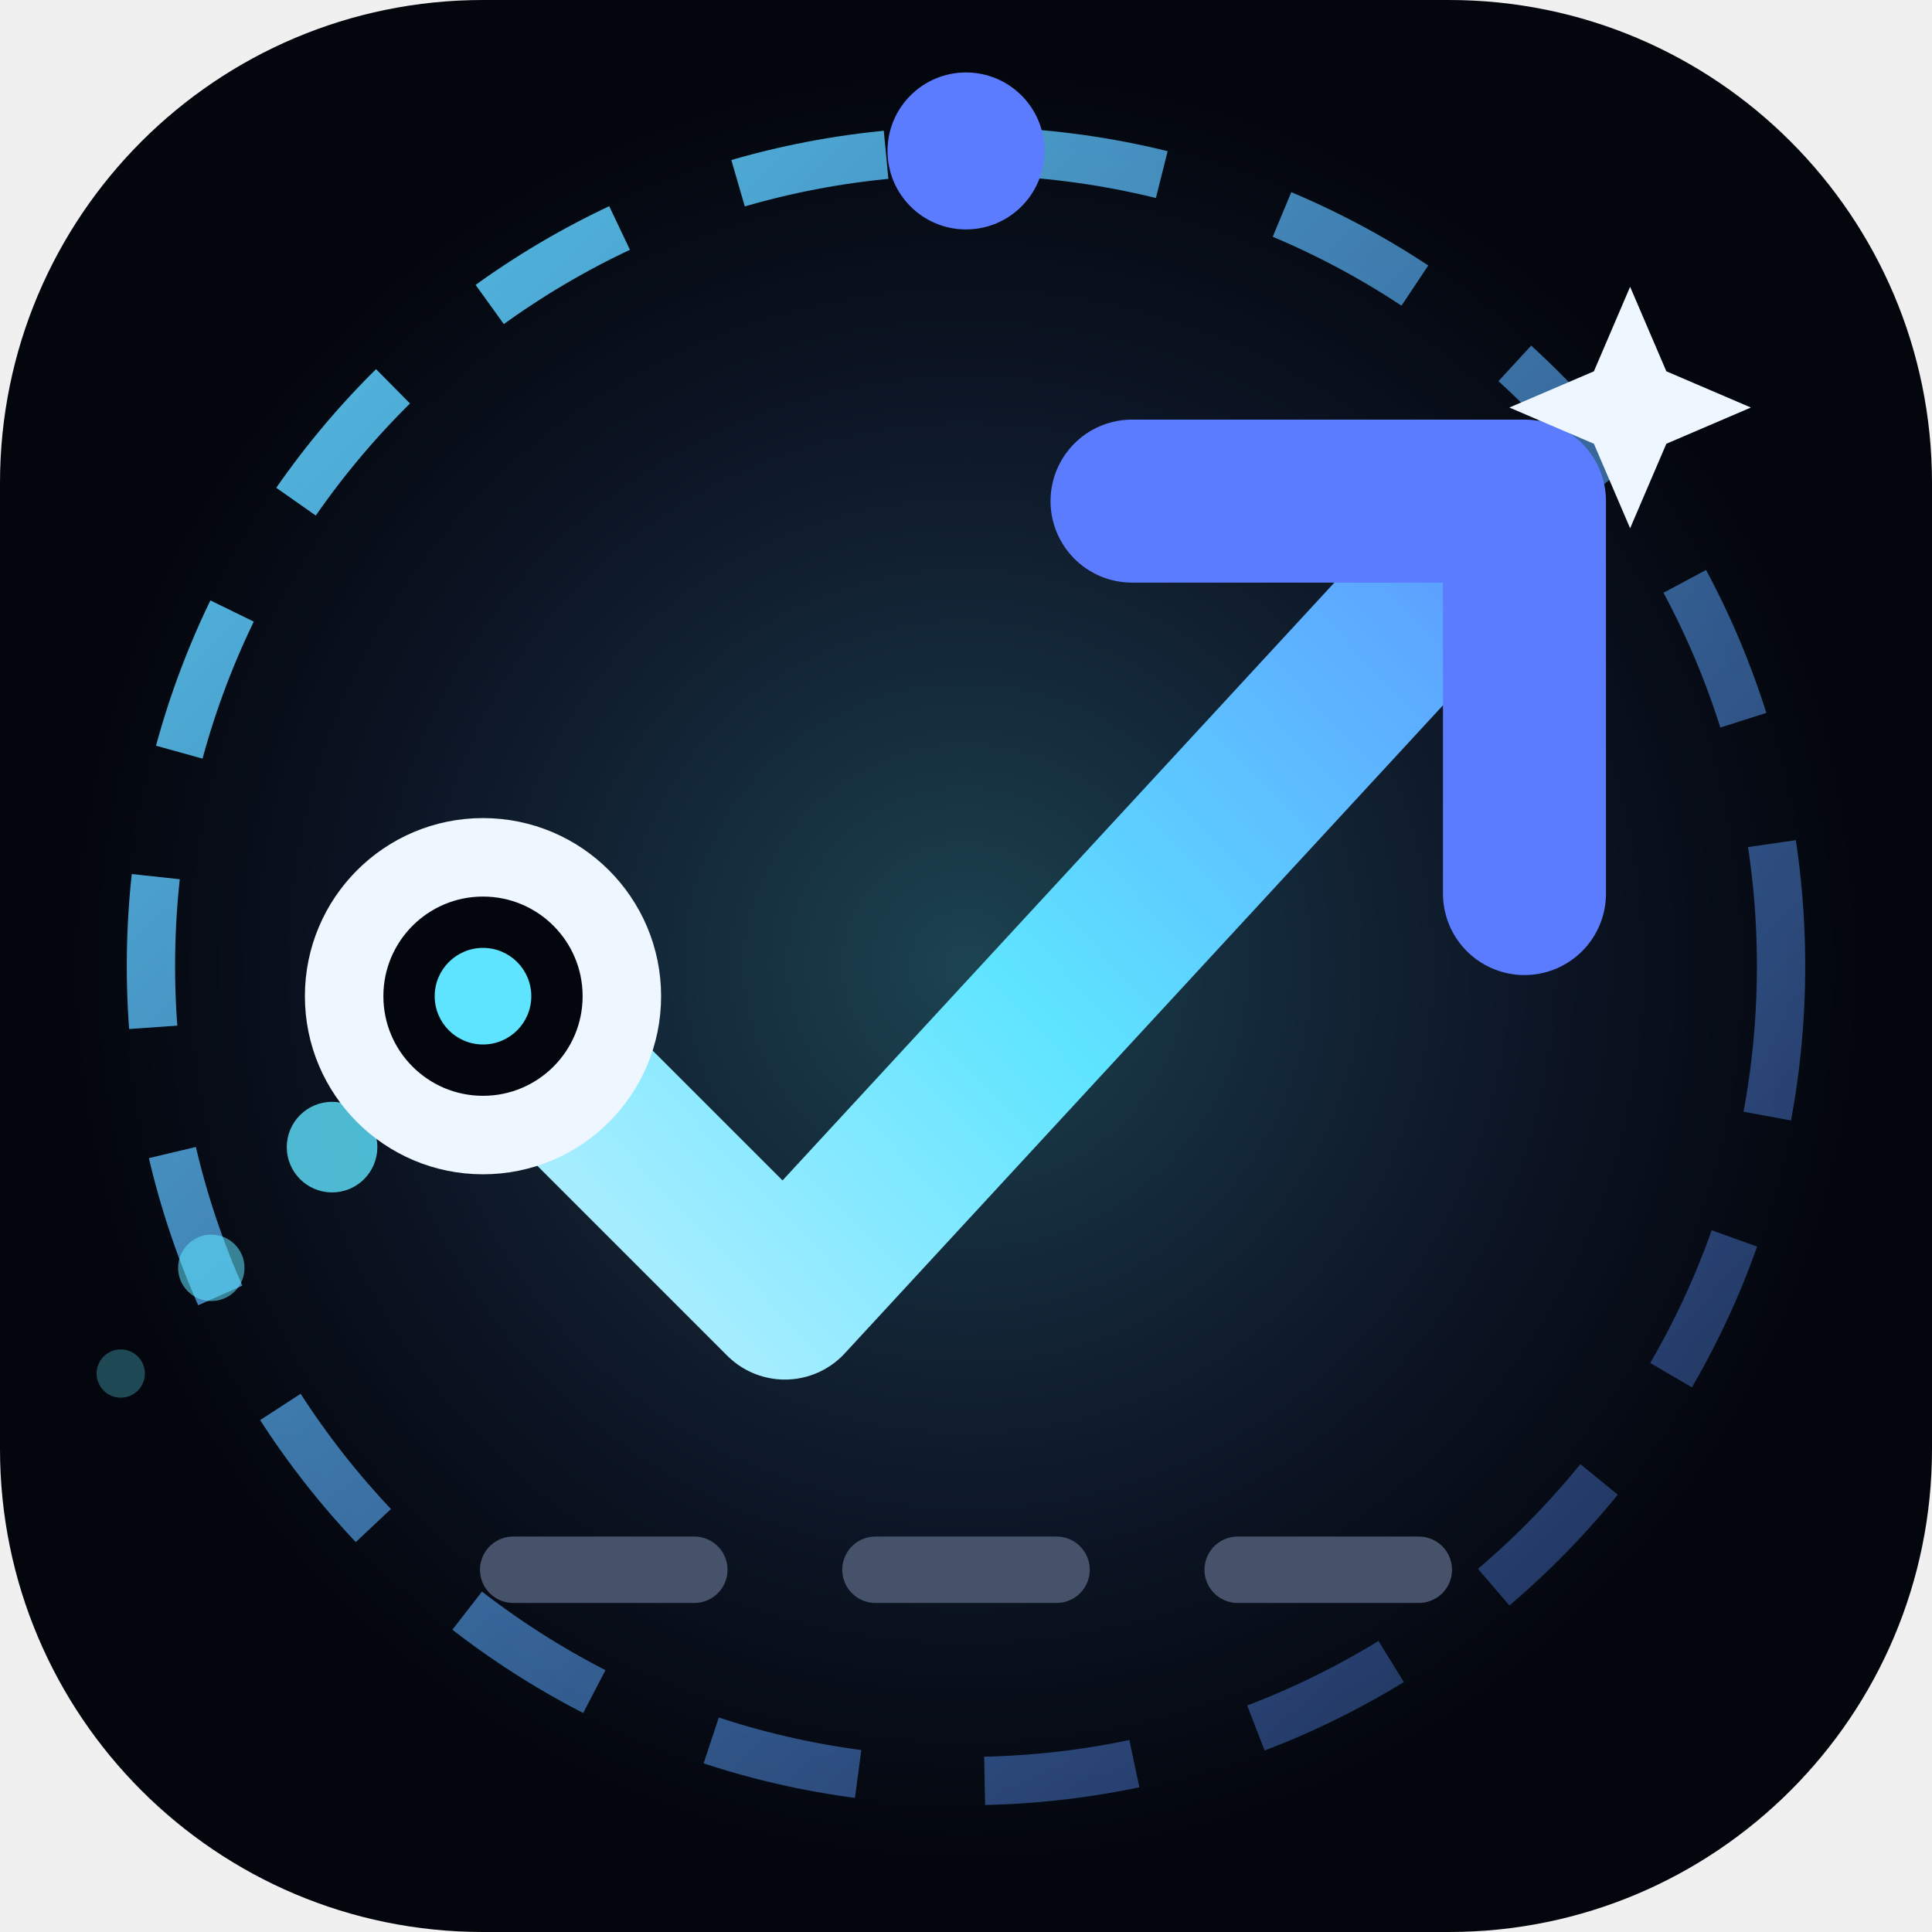
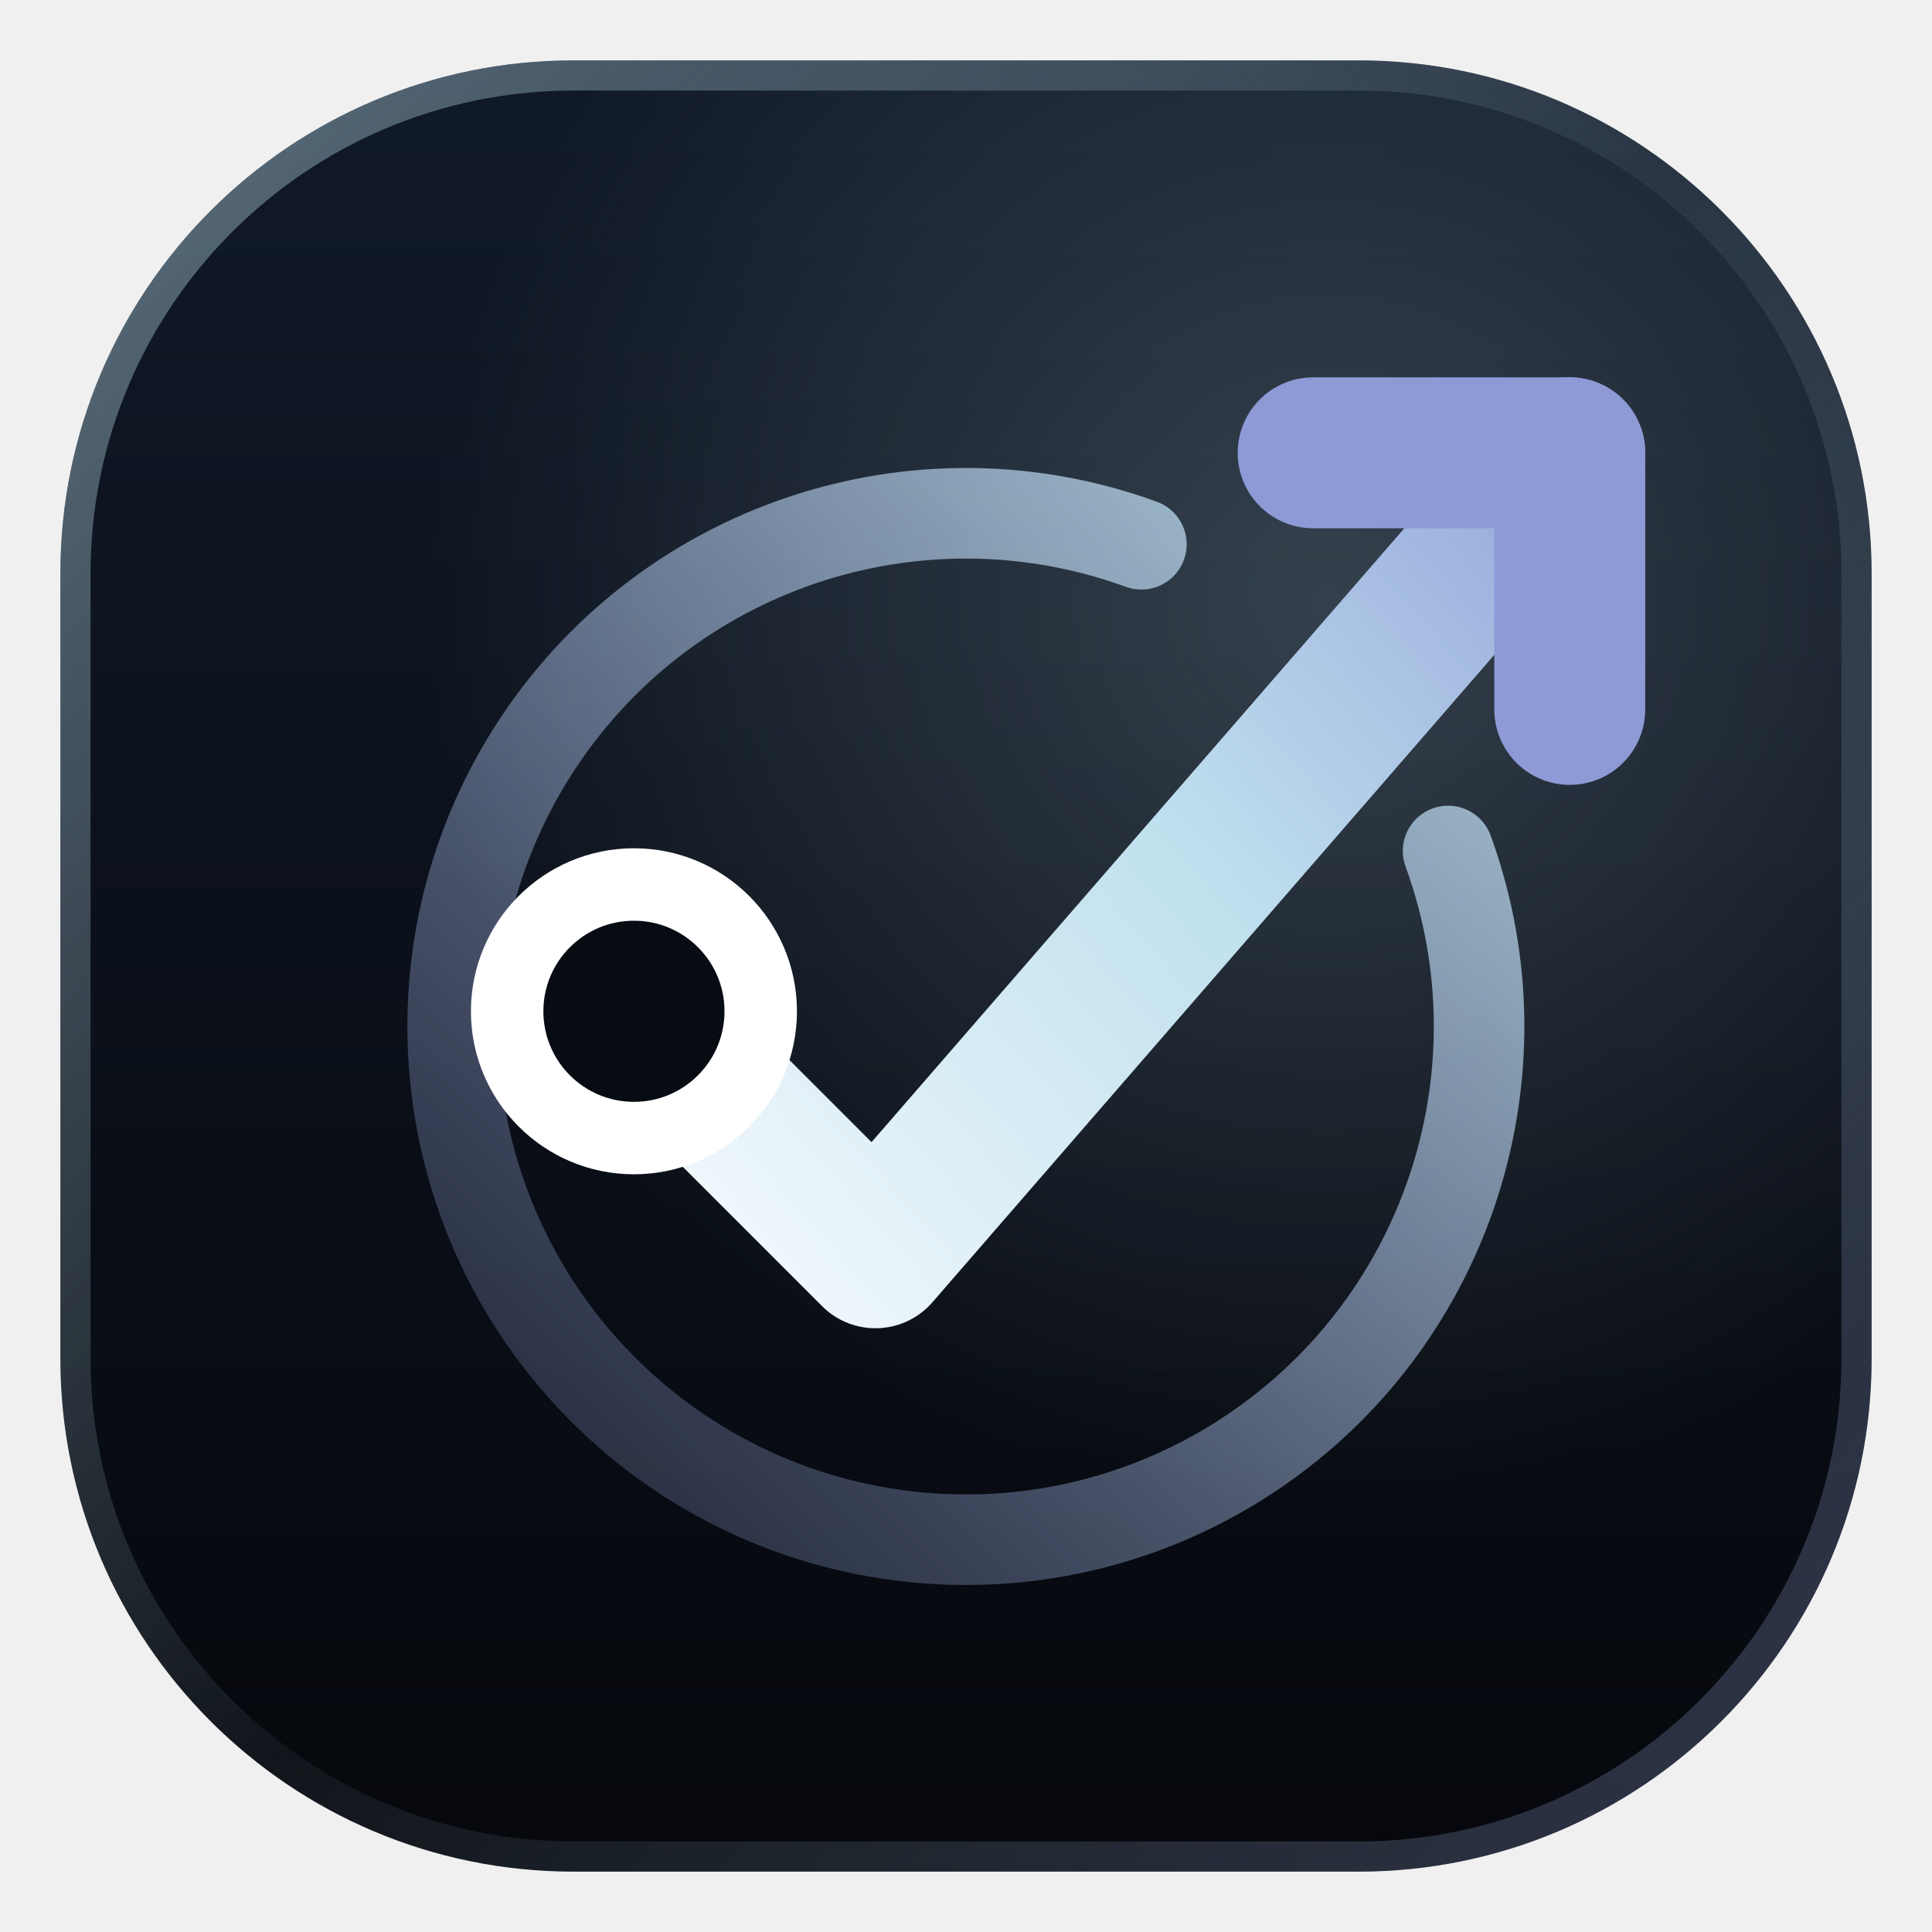
<svg xmlns="http://www.w3.org/2000/svg" viewBox="0 0 64 64" width="128" height="128" fill="none">
  <defs>
-     <linearGradient id="g" x1="10" y1="52" x2="54" y2="10" gradientUnits="userSpaceOnUse">
-       <stop offset="0" stop-color="#eef6ff" />
-       <stop offset=".5" stop-color="#5ee4ff" />
-       <stop offset="1" stop-color="#5b7cff" />
+     <linearGradient id="g" x1="18" y1="44" x2="54" y2="12" gradientUnits="userSpaceOnUse">
+       <stop offset="0" stop-color="#ffffff" />
+       <stop offset=".55" stop-color="#bfe0ee" />
+       <stop offset="1" stop-color="#8e9ad6" />
    </linearGradient>
-     <linearGradient id="r" x1="0" y1="0" x2="64" y2="64" gradientUnits="userSpaceOnUse">
-       <stop offset="0" stop-color="#5ee4ff" />
-       <stop offset="1" stop-color="#5b7cff" stop-opacity=".2" />
+     <linearGradient id="r" x1="14" y1="52" x2="50" y2="16" gradientUnits="userSpaceOnUse">
+       <stop offset="0" stop-color="#8e9ad6" stop-opacity=".15" />
+       <stop offset="1" stop-color="#bfe0ee" stop-opacity=".9" />
    </linearGradient>
-     <radialGradient id="h" cx="32" cy="32" r="30" gradientUnits="userSpaceOnUse">
-       <stop offset="0" stop-color="#5ee4ff" stop-opacity=".28" />
-       <stop offset="1" stop-color="#5b7cff" stop-opacity="0" />
+     <linearGradient id="t" x1="0" y1="0" x2="0" y2="64" gradientUnits="userSpaceOnUse">
+       <stop offset="0" stop-color="#111a29" />
+       <stop offset="1" stop-color="#05070b" />
+     </linearGradient>
+     <linearGradient id="e" x1="0" y1="4" x2="64" y2="60" gradientUnits="userSpaceOnUse">
+       <stop offset="0" stop-color="#bfe0ee" stop-opacity=".45" />
+       <stop offset=".5" stop-color="#bfe0ee" stop-opacity=".06" />
+       <stop offset="1" stop-color="#8e9ad6" stop-opacity=".3" />
+     </linearGradient>
+     <radialGradient id="s" cx="44" cy="20" r="30" gradientUnits="userSpaceOnUse">
+       <stop offset="0" stop-color="#bfe0ee" stop-opacity=".22" />
+       <stop offset="1" stop-color="#bfe0ee" stop-opacity="0" />
    </radialGradient>
  </defs>
-   <rect width="64" height="64" rx="16" fill="#03060c" />
-   <circle cx="32" cy="32" r="30" fill="url(#h)" />
-   <g>
-     <circle cx="32" cy="32" r="27" stroke="url(#r)" stroke-width="1.6" stroke-dasharray="5 4.2" />
-     <circle cx="32" cy="5" r="2.6" fill="#5b7cff" />
-     <animateTransform attributeName="transform" type="rotate" from="0 32 32" to="360 32 32" dur="14s" repeatCount="indefinite" />
-   </g>
-   <path d="M17 52h6M29 52h6M41 52h6" stroke="#46526a" stroke-width="2.2" stroke-linecap="round" />
-   <circle cx="11" cy="38" r="1.5" fill="#5ee4ff" opacity=".8" />
-   <circle cx="7" cy="42" r="1.1" fill="#5ee4ff" opacity=".55" />
-   <circle cx="4" cy="45.5" r=".8" fill="#5ee4ff" opacity=".3" />
-   <path d="M16 33l10 10L50 17" stroke="url(#g)" stroke-width="5.4" stroke-linecap="round" stroke-linejoin="round" />
-   <path d="M37.5 16.6h13v13" stroke="#5b7cff" stroke-width="5.4" stroke-linecap="round" stroke-linejoin="round" />
-   <path d="M54 9.5l1.2 2.8 2.8 1.2-2.8 1.2-1.2 2.8-1.2-2.8-2.8-1.2 2.8-1.2z" fill="#eef6ff" />
-   <circle cx="16" cy="33" r="4.6" fill="#03060c" stroke="#eef6ff" stroke-width="2.6" />
-   <circle cx="16" cy="33" r="1.6" fill="#5ee4ff" />
+   <rect x="2" y="2" width="60" height="60" rx="17" fill="url(#t)" />
+   <rect x="2" y="2" width="60" height="60" rx="17" fill="url(#s)" />
+   <rect x="2.5" y="2.5" width="59" height="59" rx="16.5" stroke="url(#e)" />
+   <path d="M47.97 28.19A17 17 0 1 1 37.81 18.03" stroke="url(#r)" stroke-width="3" stroke-linecap="round" />
+   <path d="M21 33.5l8 8L52 15" stroke="url(#g)" stroke-width="5" stroke-linecap="round" stroke-linejoin="round" />
+   <path d="M43.5 15H52v8.5" stroke="#8e9ad6" stroke-width="5" stroke-linecap="round" stroke-linejoin="round" />
+   <circle cx="21" cy="33.5" r="4.2" fill="#070b12" stroke="#ffffff" stroke-width="2.4" />
</svg>
